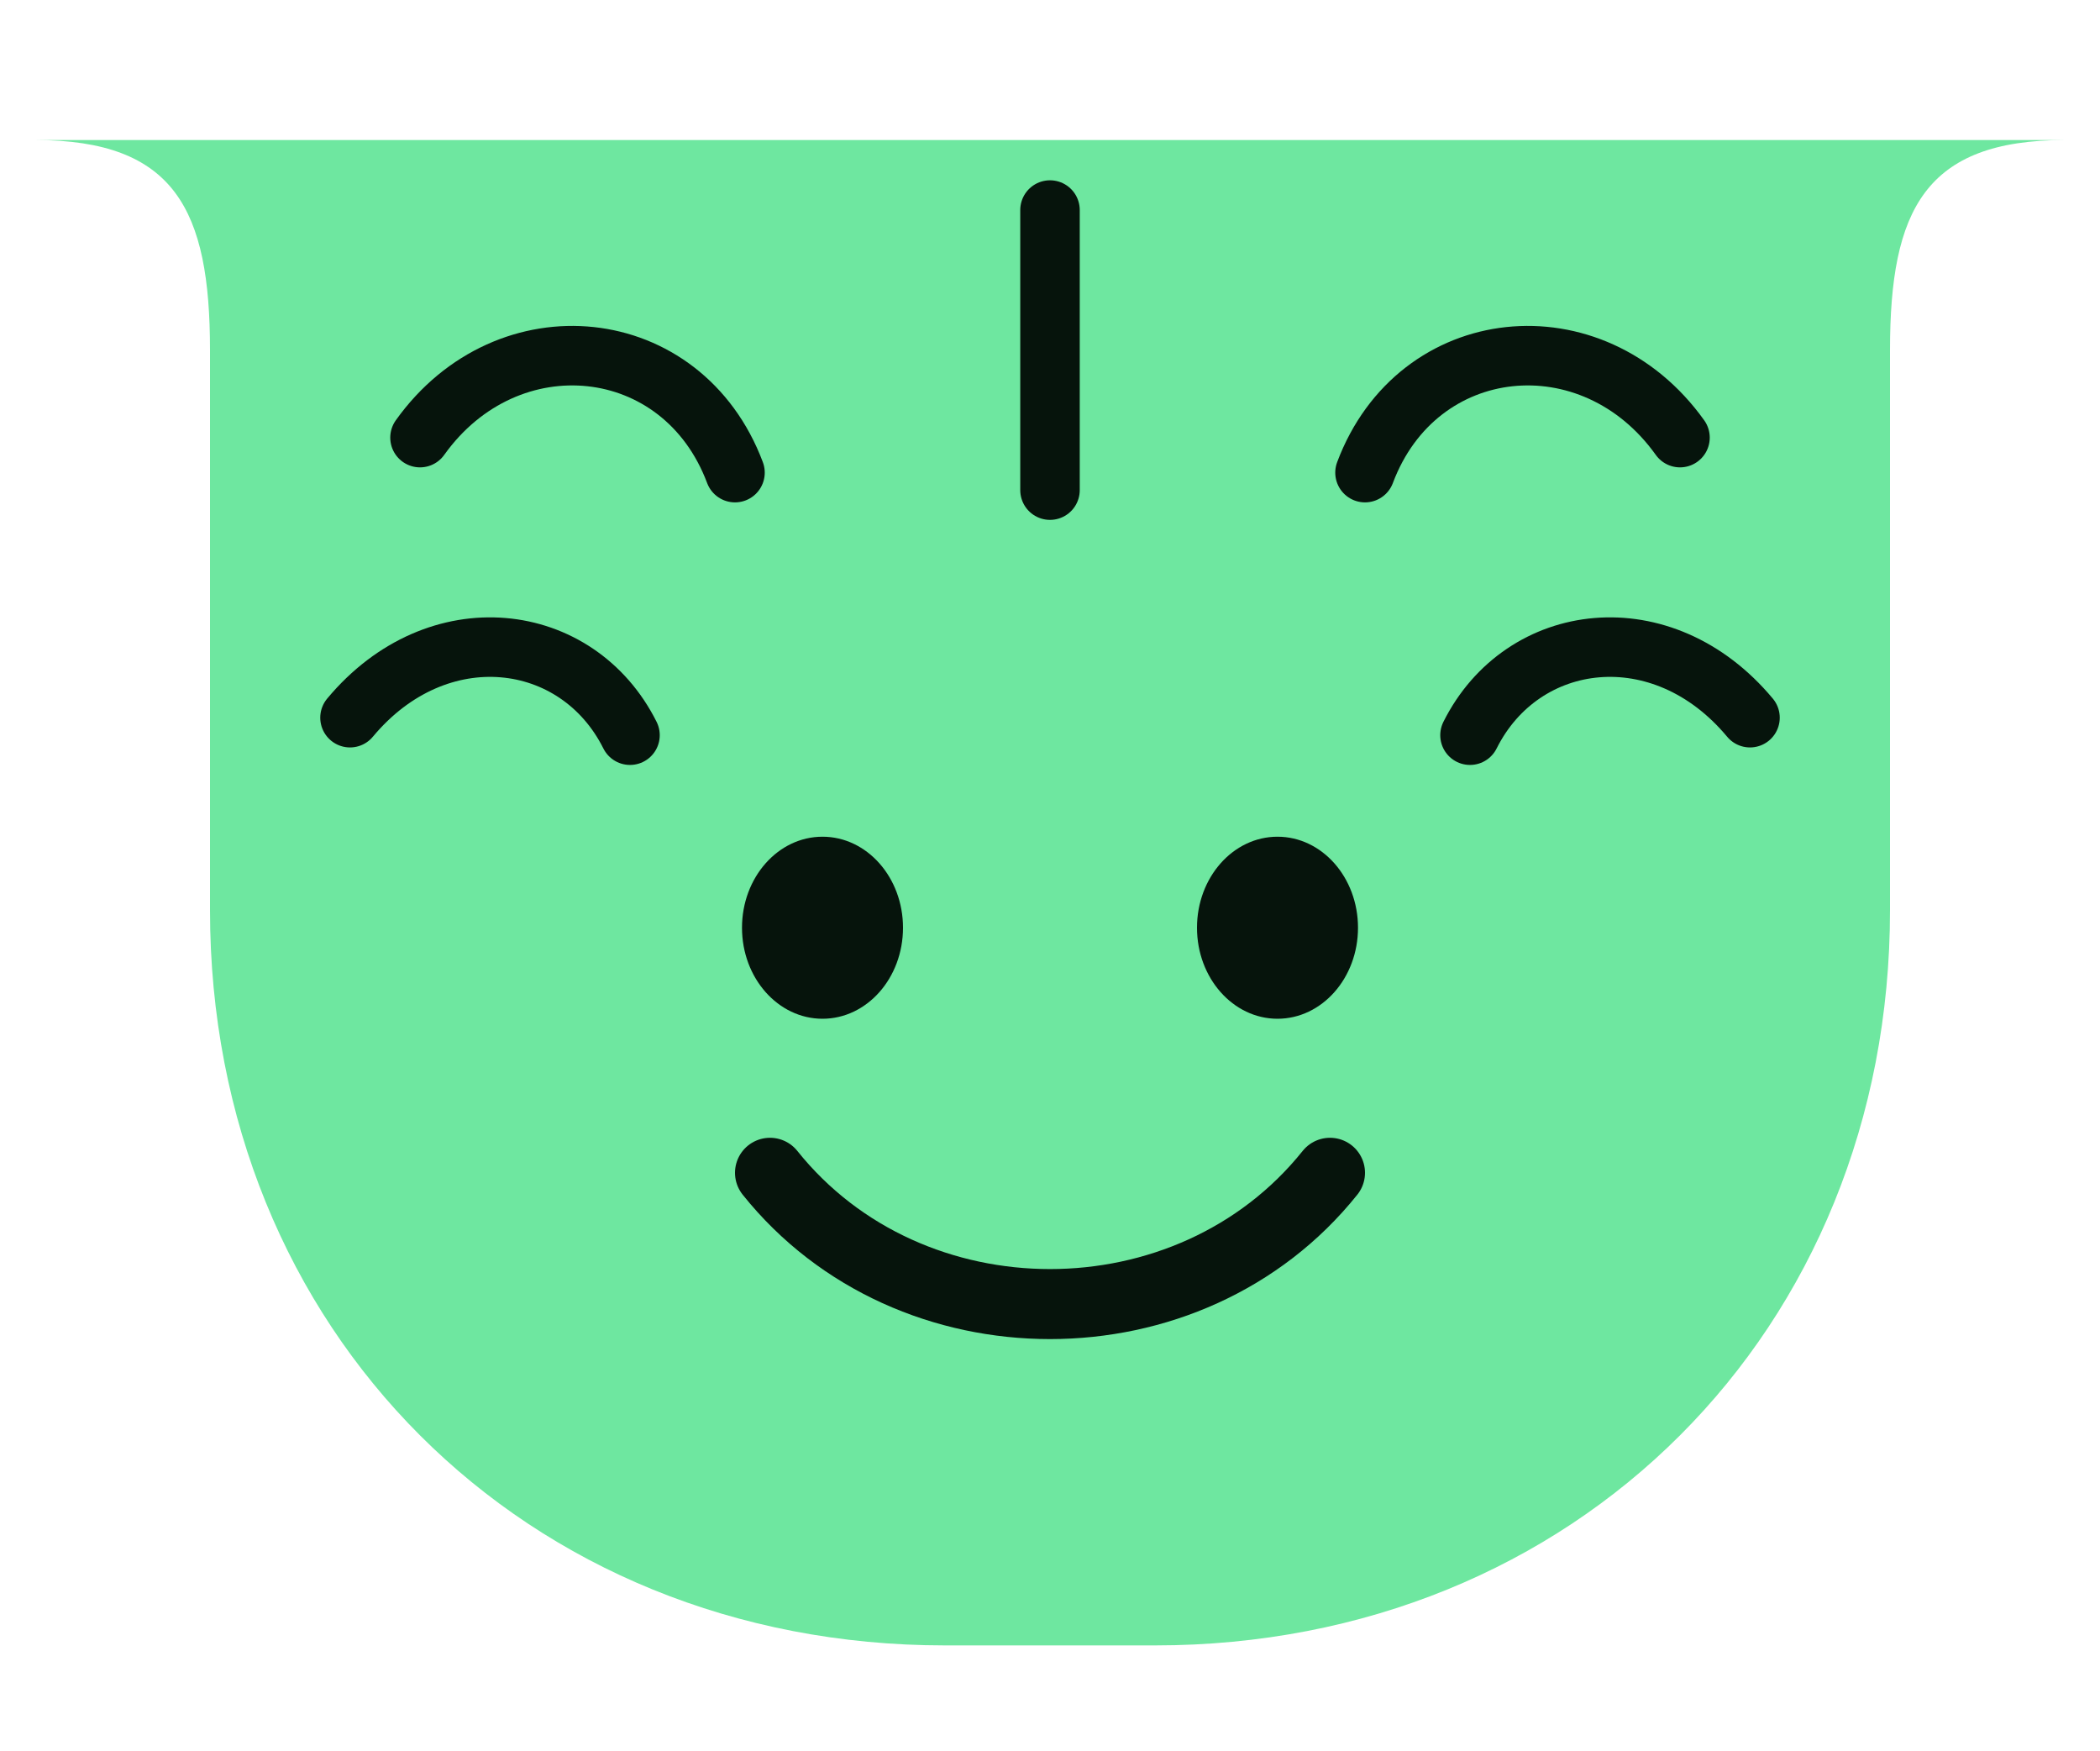
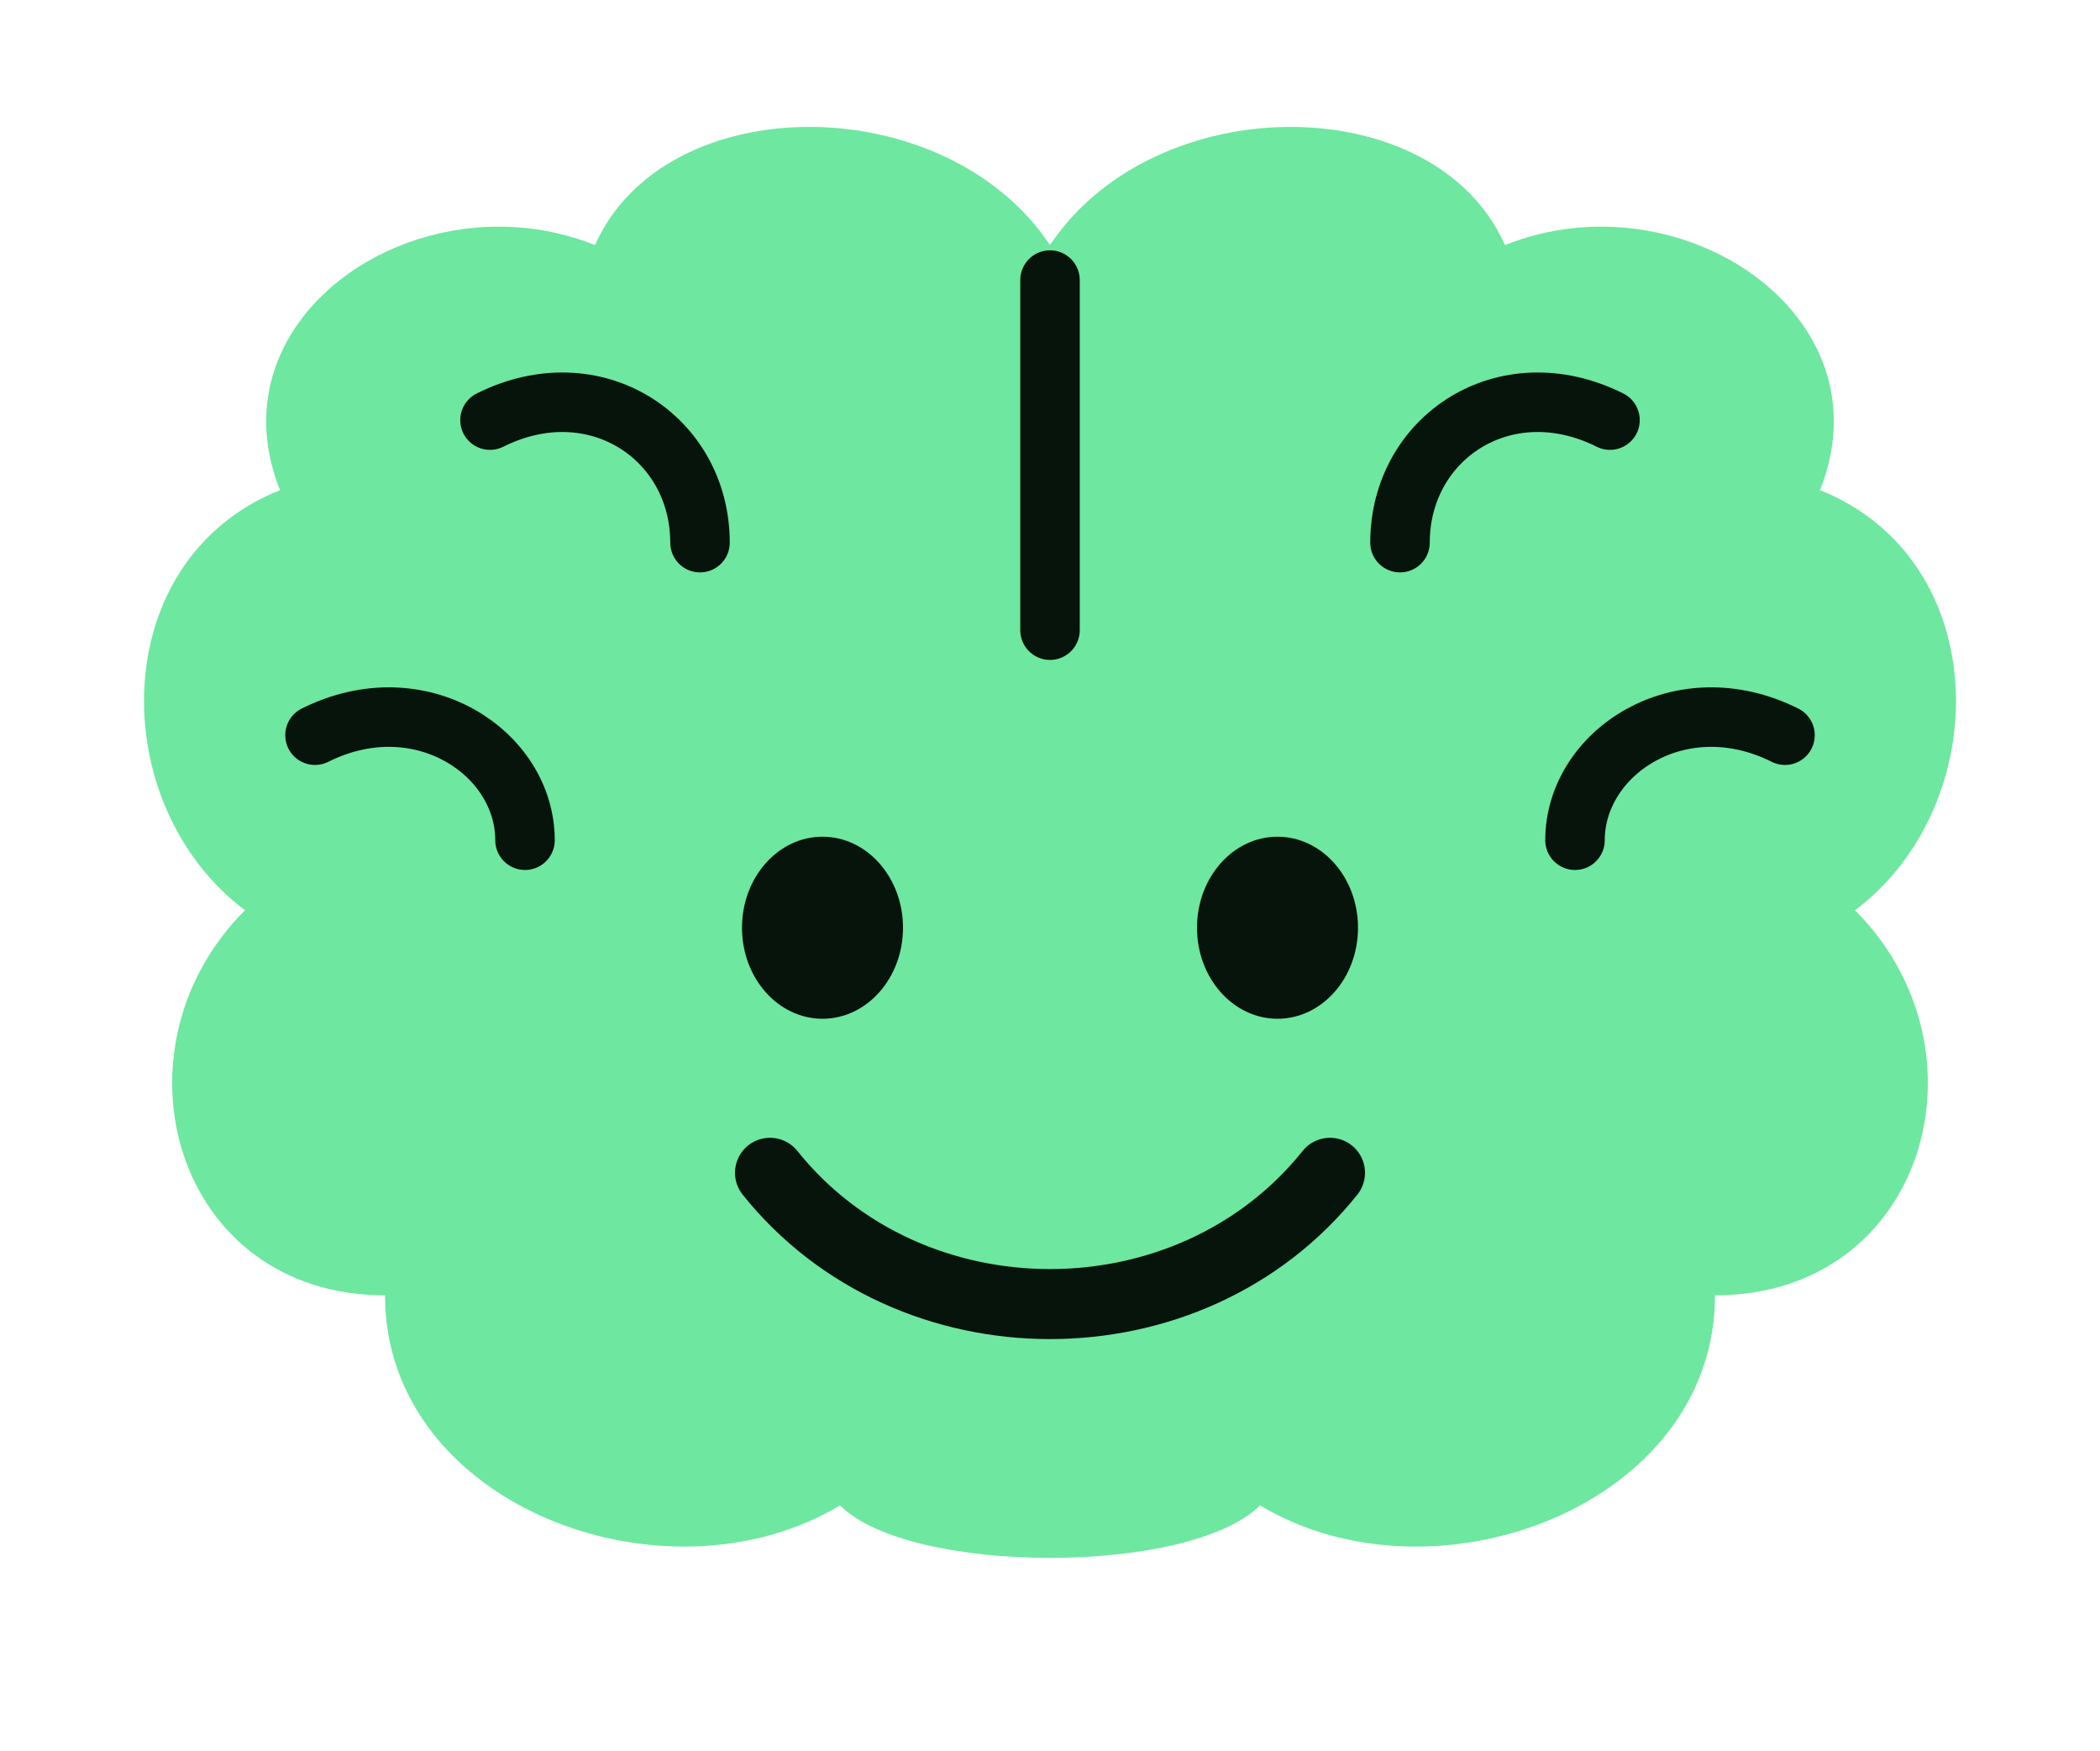
<svg xmlns="http://www.w3.org/2000/svg" viewBox="0 0 120 100" role="img" aria-label="Calla">
-   <path d="M2 8H118C110 8 108 12 108 20V52C108 76 90 94 66 94H54C30 94 12 76 12 52V20C12 12 10 8 2 8Z" fill="#6EE7A0" />
+   <path d="M60 14C54 5 38 5 34 14C24 10 12 18 16 28C6 32 6 46 14 52C6 60 10 74 22 74C22 86 38 92 48 86C52 90 68 90 72 86C82 92 98 86 98 74C110 74 114 60 106 52C114 46 114 32 104 28C108 18 96 10 86 14C82 5 66 5 60 14Z" fill="#6EE7A0" />
  <g fill="none" stroke="#06140C" stroke-width="3.4" stroke-linecap="round">
-     <path d="M60 12V28" />
-     <path d="M24 25C29 18 39 19 42 27" />
-     <path d="M20 41C25 35 33 36 36 42" />
-     <path d="M96 25C91 18 81 19 78 27" />
-     <path d="M100 41C95 35 87 36 84 42" />
+     <path d="M60 16V36" />
+     <path d="M28 24C34 21 40 25 40 31" />
+     <path d="M18 42C24 39 30 43 30 48" />
+     <path d="M92 24C86 21 80 25 80 31" />
+     <path d="M102 42C96 39 90 43 90 48" />
  </g>
  <g fill="#06140C">
    <ellipse cx="47" cy="53" rx="4.6" ry="5.2" />
    <ellipse cx="73" cy="53" rx="4.6" ry="5.2" />
  </g>
  <path d="M44 67C52 77 68 77 76 67" fill="none" stroke="#06140C" stroke-width="4" stroke-linecap="round" />
</svg>
